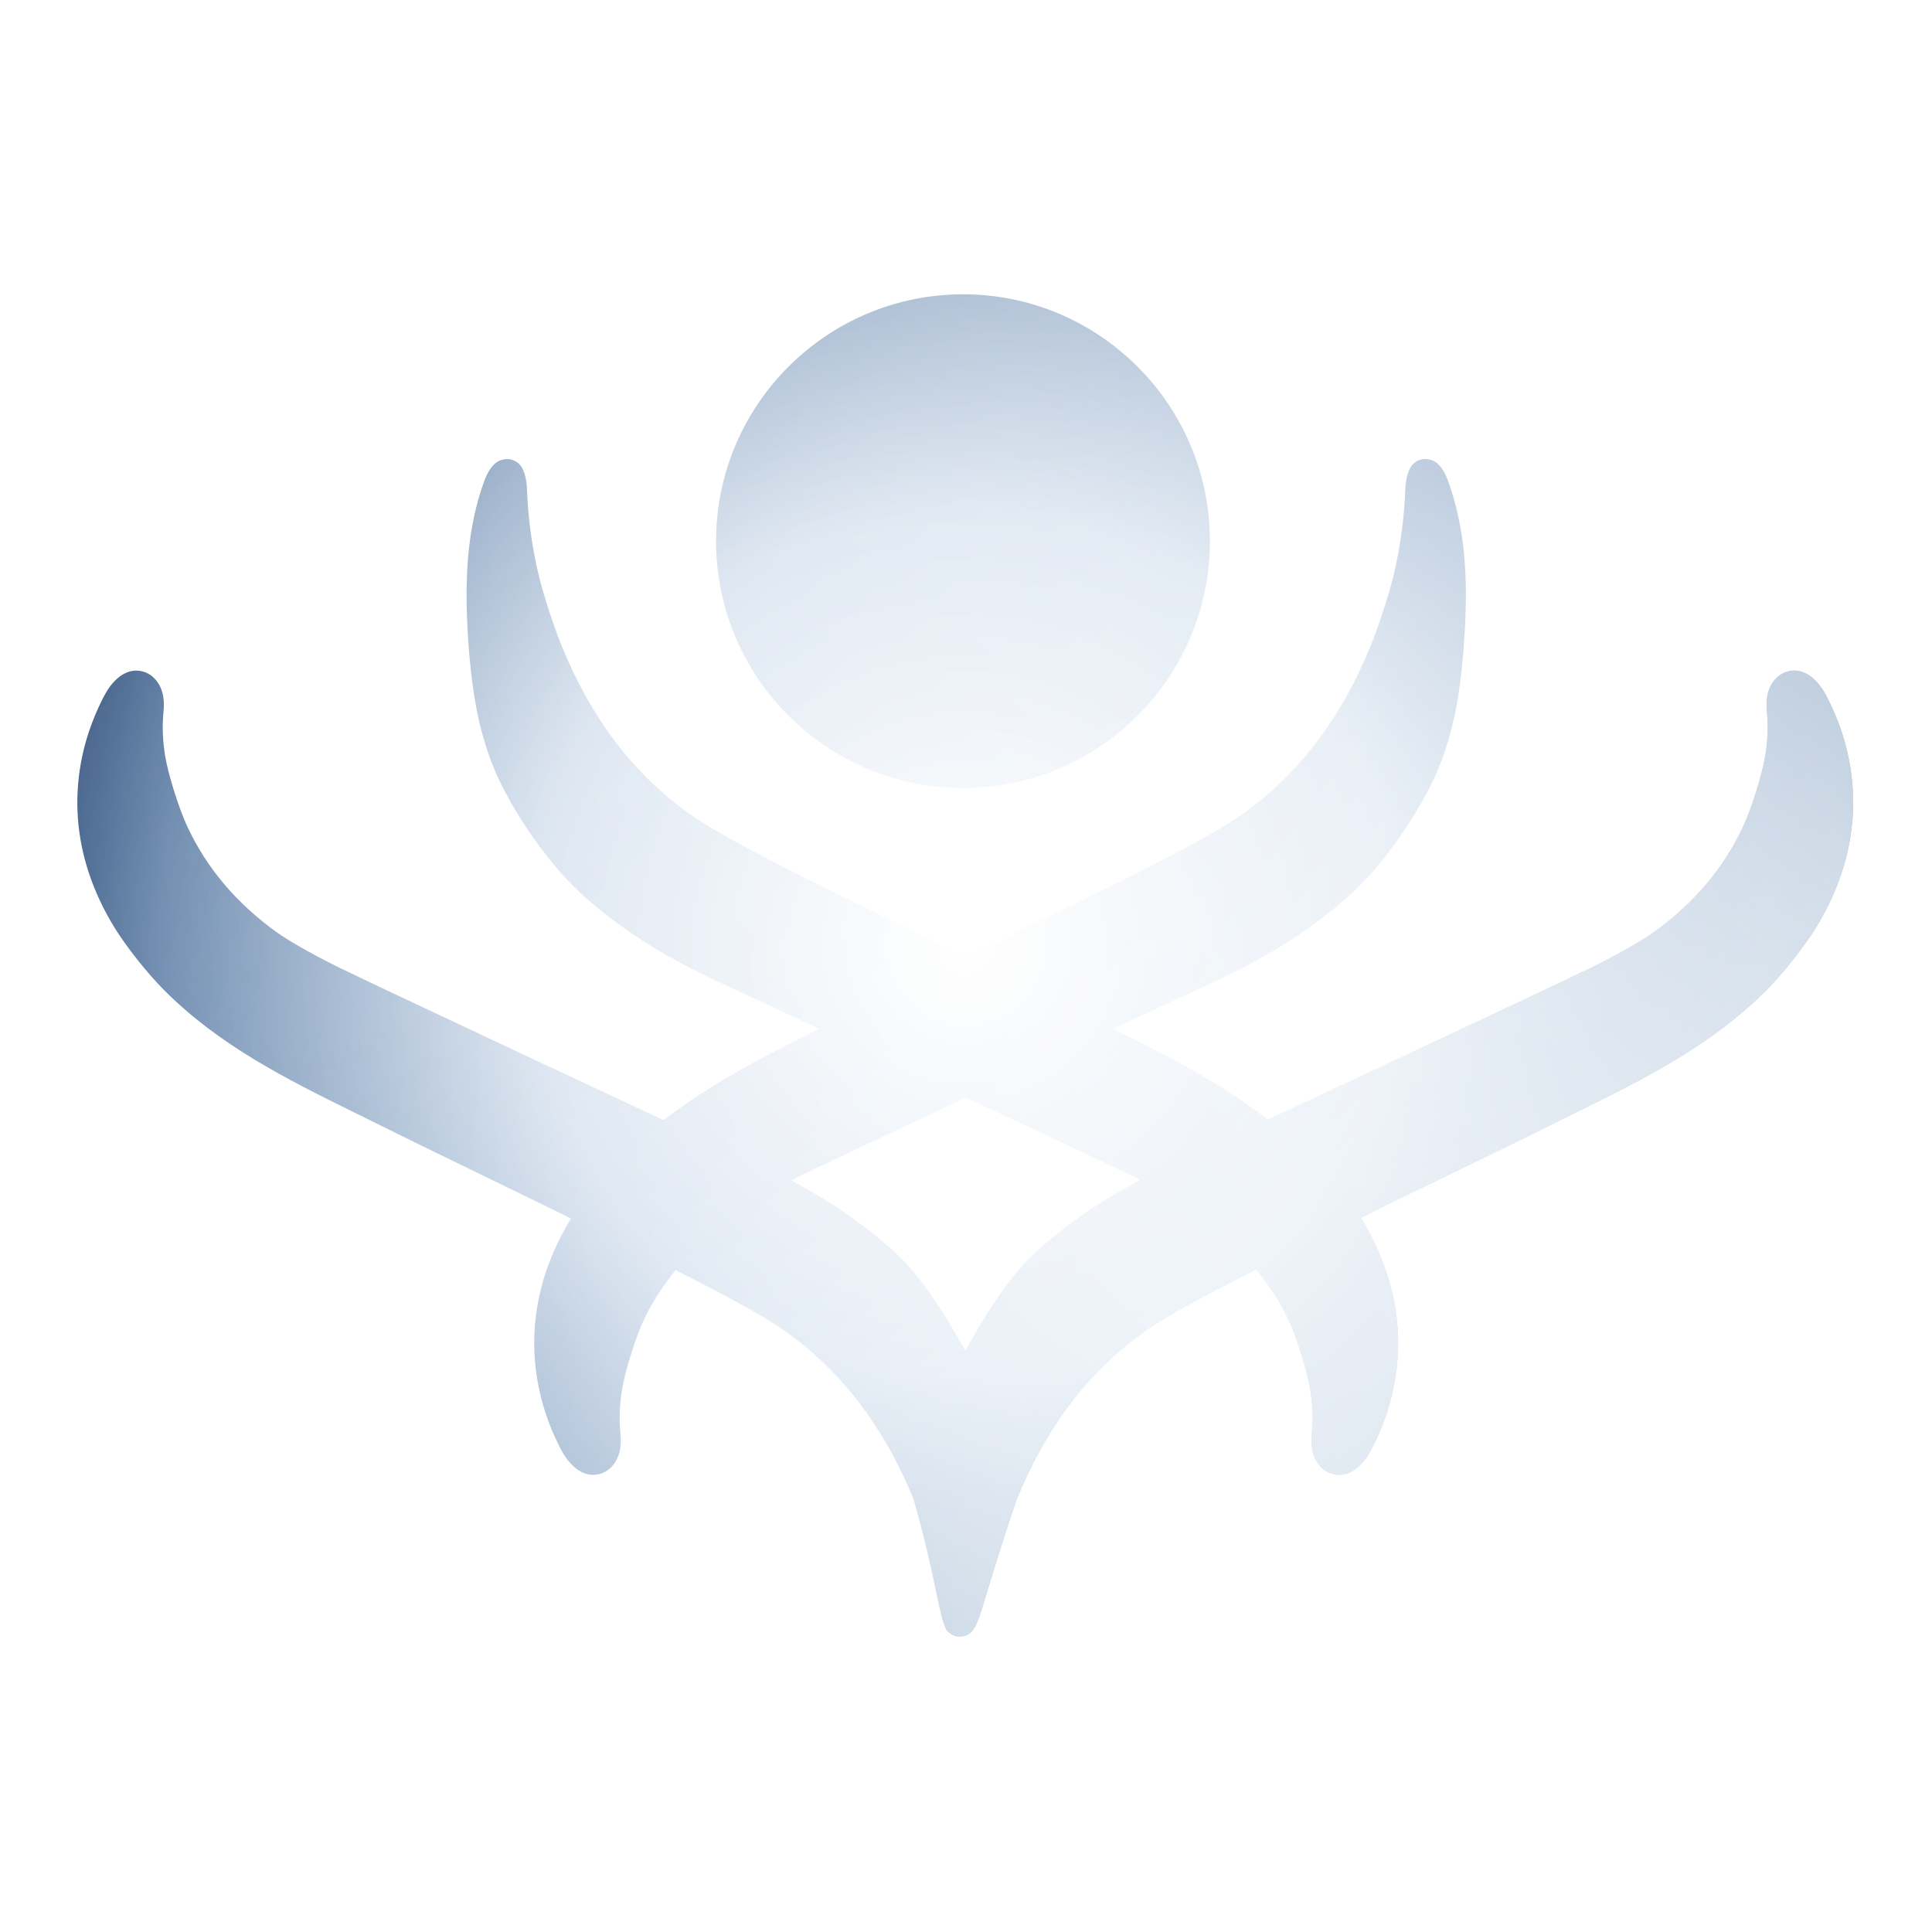
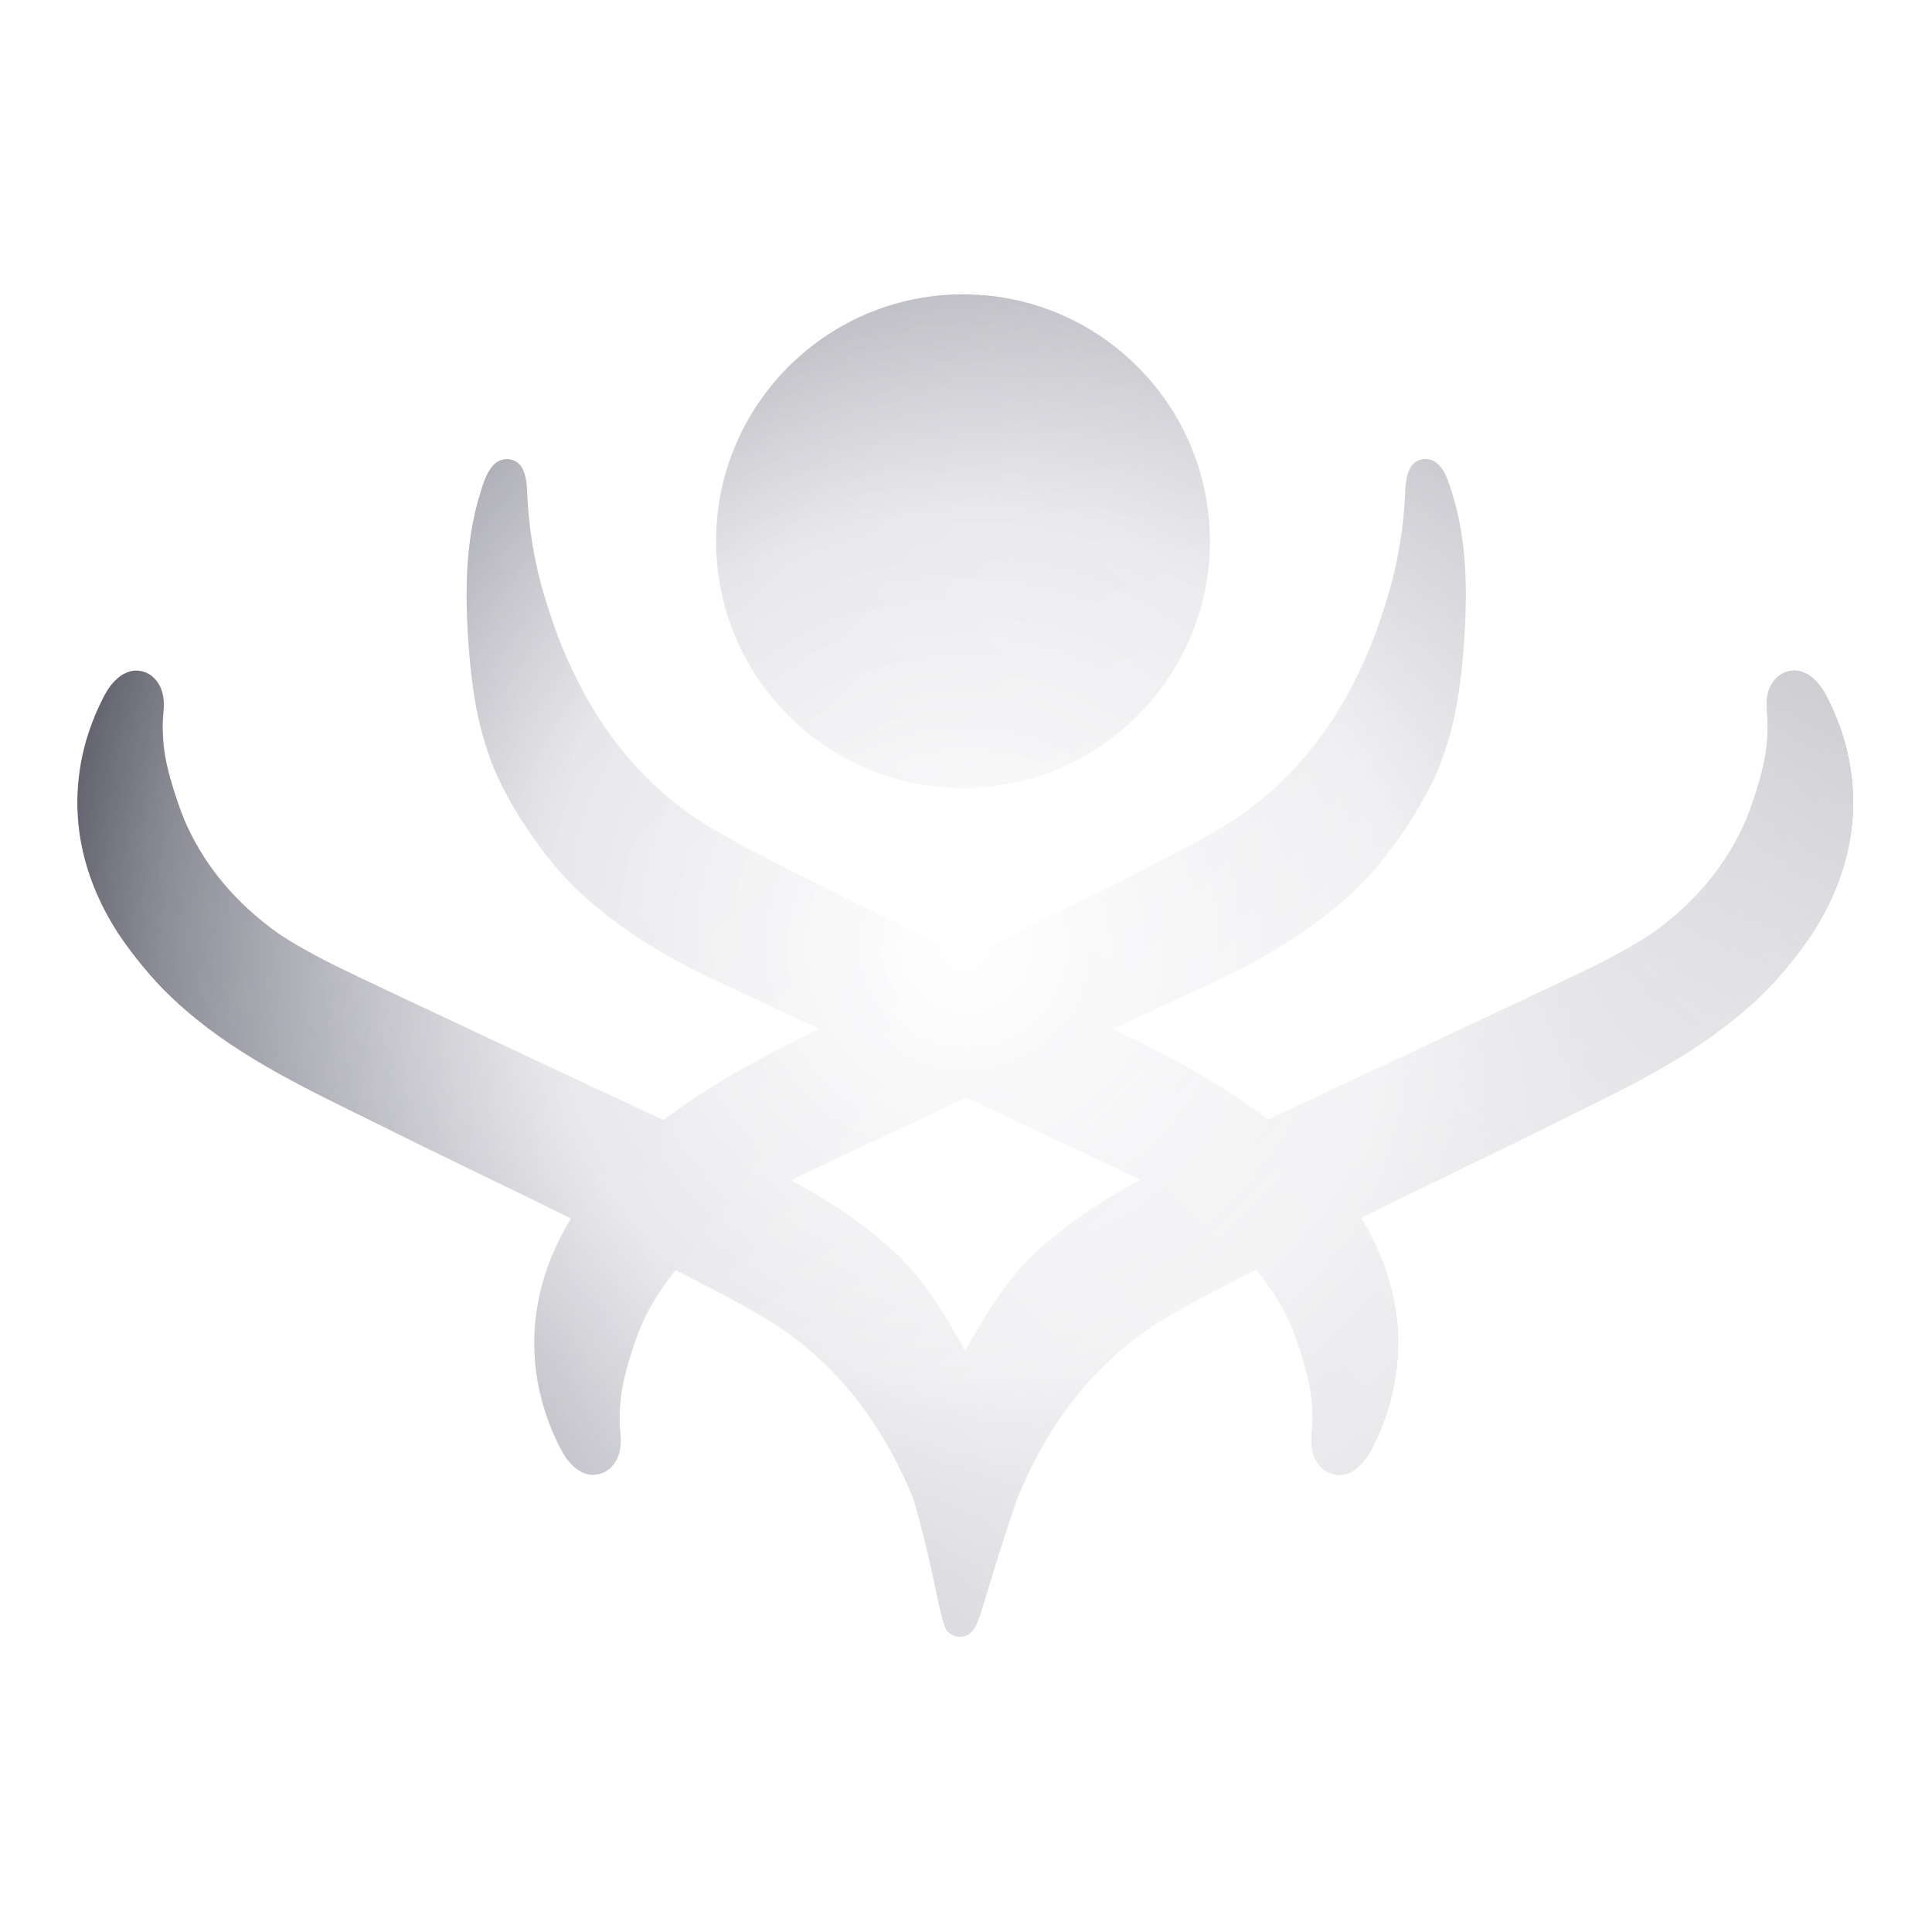
<svg xmlns="http://www.w3.org/2000/svg" width="1024" height="1024" viewBox="0 0 1024 1024">
  <defs>
    <radialGradient id="r" gradientUnits="userSpaceOnUse" cx="43.65" cy="148.79" r="22">
      <stop offset="0" stop-color="#ffffff" />
-       <stop offset="0.35" stop-color="#e2e8f0" />
-       <stop offset="0.65" stop-color="#94a3b8" />
-       <stop offset="0.88" stop-color="#475569" />
-       <stop offset="1" stop-color="#0f172a" />
+       <stop offset="0.35" stop-color="#e8e8eb" />
+       <stop offset="0.65" stop-color="#a2a2a8" />
+       <stop offset="0.88" stop-color="#55555c" />
+       <stop offset="1" stop-color="#0d0d0f" />
    </radialGradient>
    <linearGradient id="l" gradientUnits="userSpaceOnUse" x1="26.67" y1="131.81" x2="60.63" y2="165.77">
-       <stop offset="0" stop-color="#0f172a" />
-       <stop offset="0.25" stop-color="#334155" />
-       <stop offset="0.5" stop-color="#64748b" />
-       <stop offset="0.72" stop-color="#cbd5e1" />
-       <stop offset="0.88" stop-color="#f1f5f9" />
+       <stop offset="0" stop-color="#0d0d0f" />
+       <stop offset="0.25" stop-color="#3d3d42" />
+       <stop offset="0.5" stop-color="#717178" />
+       <stop offset="0.72" stop-color="#d3d3d7" />
+       <stop offset="0.88" stop-color="#f4f4f6" />
      <stop offset="1" stop-color="#ffffff" />
    </linearGradient>
    <linearGradient id="a" gradientUnits="userSpaceOnUse" x1="60.63" y1="131.81" x2="26.67" y2="165.77">
      <stop offset="0" stop-color="#ffffff" stop-opacity="0.75" />
-       <stop offset="0.5" stop-color="#cbd5e1" stop-opacity="0.4" />
-       <stop offset="1" stop-color="#475569" stop-opacity="0.2" />
+       <stop offset="0.5" stop-color="#d3d3d7" stop-opacity="0.4" />
+       <stop offset="1" stop-color="#55555c" stop-opacity="0.2" />
    </linearGradient>
    <g id="mark" transform="matrix(0.8648184,0,0,0.8648184,-23.06327,-113.991)">
      <path d="M 43.595 137.223 C 41.176 137.223 39.209 139.189 39.209 141.608 C 39.209 144.027 41.176 145.992 43.595 145.992 C 46.014 145.992 47.98 144.027 47.98 141.608 C 47.98 139.189 46.014 137.223 43.595 137.223 z M 35.497 140.149 C 35.434 140.149 35.374 140.168 35.332 140.193 C 35.277 140.226 35.244 140.263 35.215 140.301 C 35.158 140.376 35.119 140.46 35.082 140.564 C 34.865 141.175 34.788 141.795 34.778 142.422 C 34.766 143.106 34.843 144.174 35.012 144.858 C 35.063 145.067 35.124 145.272 35.197 145.474 C 35.476 146.249 36.173 147.273 36.772 147.83 C 37.322 148.342 37.954 148.767 38.613 149.119 C 38.963 149.307 39.522 149.562 39.865 149.72 C 40.258 149.903 40.652 150.086 41.045 150.27 C 40.994 150.295 40.927 150.328 40.883 150.35 C 39.984 150.792 39.089 151.269 38.276 151.891 C 36.805 151.206 35.336 150.515 33.867 149.824 C 33.523 149.663 32.967 149.401 32.629 149.236 C 32.597 149.221 32.565 149.206 32.535 149.192 C 32.201 149.029 31.655 148.738 31.381 148.537 C 30.686 148.029 30.164 147.422 29.814 146.67 C 29.669 146.357 29.479 145.761 29.424 145.426 C 29.381 145.163 29.368 144.904 29.394 144.641 C 29.419 144.397 29.378 144.167 29.195 144.01 C 29.104 143.931 28.964 143.889 28.836 143.912 C 28.709 143.936 28.603 144.009 28.514 144.104 C 28.404 144.22 28.33 144.365 28.246 144.545 C 28.162 144.725 28.083 144.932 28.025 145.129 C 27.688 146.289 27.889 147.426 28.508 148.447 C 28.722 148.802 29.106 149.282 29.394 149.572 C 30.371 150.559 31.58 151.164 32.767 151.748 C 33.107 151.915 33.659 152.19 34.002 152.357 C 34.642 152.671 35.282 152.978 35.92 153.289 C 36.116 153.385 36.382 153.515 36.633 153.639 C 36.63 153.643 36.625 153.648 36.623 153.652 C 36.005 154.674 35.804 155.808 36.141 156.969 C 36.198 157.166 36.277 157.373 36.361 157.553 C 36.445 157.733 36.519 157.878 36.629 157.994 C 36.718 158.089 36.824 158.163 36.951 158.186 C 37.079 158.209 37.219 158.166 37.311 158.088 C 37.494 157.931 37.534 157.7 37.51 157.457 C 37.483 157.193 37.496 156.934 37.539 156.672 C 37.594 156.337 37.784 155.74 37.93 155.428 C 38.079 155.107 38.277 154.827 38.488 154.556 C 38.739 154.682 38.989 154.81 39.236 154.939 C 39.569 155.114 40.11 155.411 40.396 155.611 C 41.473 156.363 42.211 157.387 42.715 158.617 C 42.917 159.319 43.035 159.87 43.115 160.25 C 43.155 160.442 43.187 160.592 43.217 160.707 C 43.231 160.764 43.244 160.811 43.266 160.862 C 43.287 160.912 43.297 160.991 43.441 161.049 C 43.514 161.078 43.616 161.066 43.674 161.035 C 43.731 161.004 43.757 160.971 43.777 160.943 C 43.817 160.889 43.834 160.846 43.855 160.793 C 43.898 160.688 43.941 160.548 43.998 160.359 C 44.113 159.982 44.283 159.408 44.555 158.617 C 45.058 157.388 45.794 156.363 46.871 155.611 C 47.158 155.411 47.701 155.114 48.033 154.939 C 48.288 154.806 48.547 154.675 48.805 154.545 C 49.021 154.82 49.222 155.102 49.373 155.428 C 49.519 155.74 49.707 156.337 49.762 156.672 C 49.805 156.934 49.817 157.193 49.791 157.457 C 49.766 157.7 49.807 157.931 49.99 158.088 C 50.082 158.166 50.224 158.209 50.351 158.186 C 50.479 158.163 50.582 158.089 50.672 157.994 C 50.781 157.878 50.858 157.733 50.942 157.552 C 51.026 157.372 51.105 157.166 51.162 156.969 C 51.499 155.808 51.296 154.674 50.678 153.652 C 50.673 153.644 50.667 153.635 50.662 153.627 C 50.904 153.508 51.158 153.381 51.347 153.289 C 51.985 152.978 52.627 152.671 53.267 152.357 C 53.61 152.19 54.16 151.915 54.5 151.748 C 55.688 151.164 56.898 150.559 57.875 149.572 C 58.163 149.282 58.545 148.802 58.76 148.447 C 59.378 147.426 59.581 146.289 59.244 145.129 C 59.187 144.932 59.107 144.725 59.023 144.545 C 58.939 144.365 58.865 144.22 58.756 144.104 C 58.666 144.009 58.561 143.936 58.434 143.912 C 58.306 143.889 58.165 143.931 58.074 144.01 C 57.891 144.167 57.85 144.397 57.875 144.641 C 57.901 144.904 57.887 145.163 57.844 145.426 C 57.789 145.761 57.6 146.358 57.455 146.67 C 57.105 147.422 56.584 148.029 55.889 148.537 C 55.615 148.738 55.068 149.029 54.734 149.192 C 54.704 149.206 54.673 149.221 54.64 149.236 C 54.302 149.401 53.744 149.663 53.401 149.824 C 51.939 150.511 50.477 151.199 49.013 151.881 C 48.204 151.264 47.312 150.789 46.418 150.35 C 46.373 150.328 46.308 150.294 46.258 150.27 C 46.651 150.086 47.044 149.903 47.438 149.72 C 47.781 149.562 48.339 149.307 48.69 149.119 C 49.348 148.767 49.981 148.342 50.531 147.83 C 51.129 147.273 51.826 146.249 52.106 145.474 C 52.178 145.272 52.239 145.067 52.291 144.858 C 52.46 144.174 52.536 143.106 52.525 142.422 C 52.515 141.795 52.436 141.175 52.219 140.564 C 52.182 140.46 52.145 140.376 52.088 140.301 C 52.059 140.263 52.026 140.226 51.971 140.193 C 51.915 140.161 51.827 140.136 51.742 140.156 C 51.573 140.196 51.525 140.323 51.496 140.41 C 51.468 140.497 51.456 140.59 51.451 140.699 C 51.432 141.209 51.364 141.71 51.246 142.205 C 51.163 142.552 50.971 143.141 50.834 143.474 C 50.33 144.707 49.593 145.735 48.514 146.488 C 48.227 146.688 47.684 146.985 47.352 147.16 C 46.667 147.519 45.969 147.86 45.27 148.203 C 44.928 148.371 44.375 148.643 44.035 148.809 C 43.907 148.871 43.779 148.934 43.65 148.996 C 43.522 148.934 43.394 148.871 43.266 148.809 C 42.926 148.643 42.375 148.371 42.033 148.203 C 41.333 147.86 40.635 147.519 39.951 147.16 C 39.619 146.985 39.075 146.688 38.789 146.488 C 37.71 145.735 36.973 144.707 36.469 143.474 C 36.332 143.141 36.139 142.552 36.057 142.205 C 35.939 141.71 35.871 141.209 35.851 140.699 C 35.847 140.59 35.835 140.497 35.807 140.41 C 35.778 140.323 35.73 140.197 35.56 140.156 C 35.539 140.151 35.518 140.149 35.497 140.149 z M 43.65 151.49 C 44.206 151.752 44.762 152.012 45.318 152.273 C 45.662 152.435 46.22 152.697 46.559 152.861 C 46.591 152.877 46.622 152.894 46.653 152.908 C 46.677 152.92 46.715 152.941 46.742 152.955 C 46.728 152.962 46.709 152.971 46.696 152.978 C 46.037 153.331 45.403 153.756 44.853 154.268 C 44.414 154.677 43.977 155.366 43.635 155.994 C 43.293 155.366 42.856 154.677 42.416 154.268 C 41.866 153.756 41.233 153.331 40.574 152.978 C 40.565 152.973 40.552 152.968 40.543 152.963 C 40.576 152.946 40.621 152.923 40.65 152.908 L 40.65 152.906 C 40.68 152.891 40.712 152.877 40.744 152.861 C 41.083 152.697 41.641 152.435 41.985 152.273 C 42.54 152.012 43.095 151.752 43.65 151.49 z" />
    </g>
  </defs>
  <g transform="translate(5.335,-5.550) scale(34.50368)">
    <use href="#mark" fill="url(#r)" />
    <use href="#mark" fill="url(#l)" opacity="0.85" style="mix-blend-mode:overlay" />
    <use href="#mark" fill="url(#a)" opacity="0.6" style="mix-blend-mode:screen" />
  </g>
</svg>
